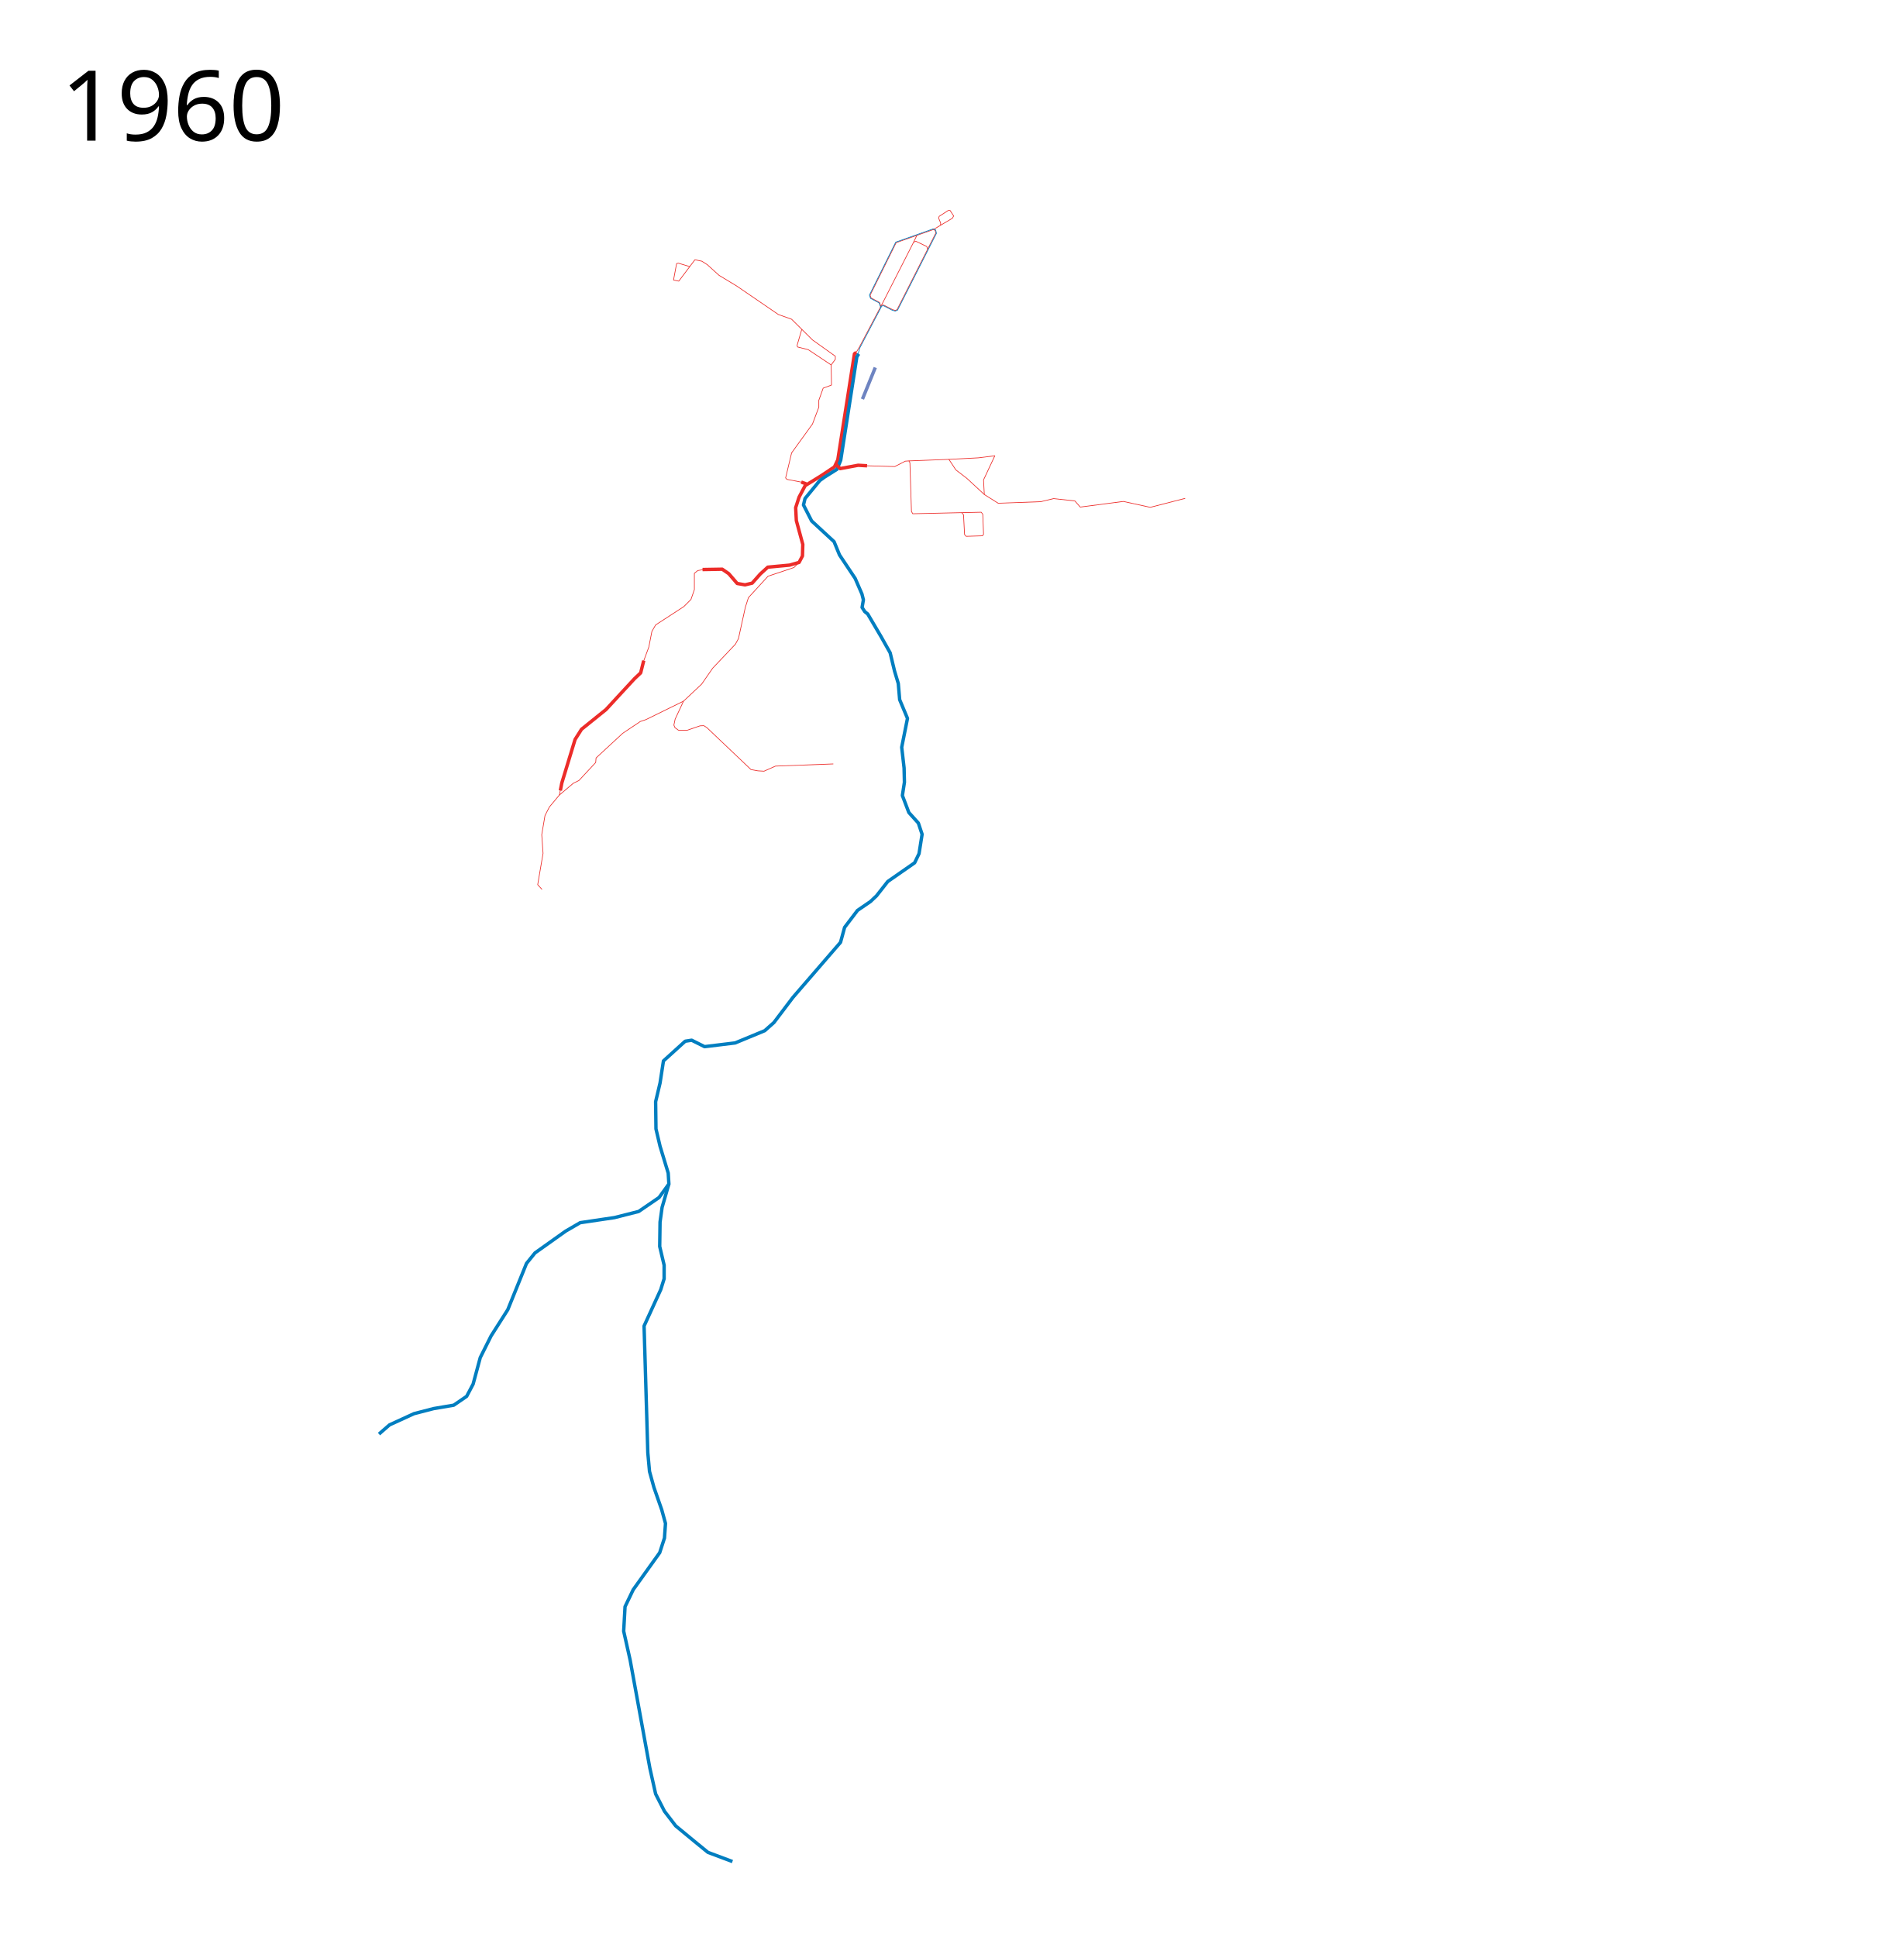
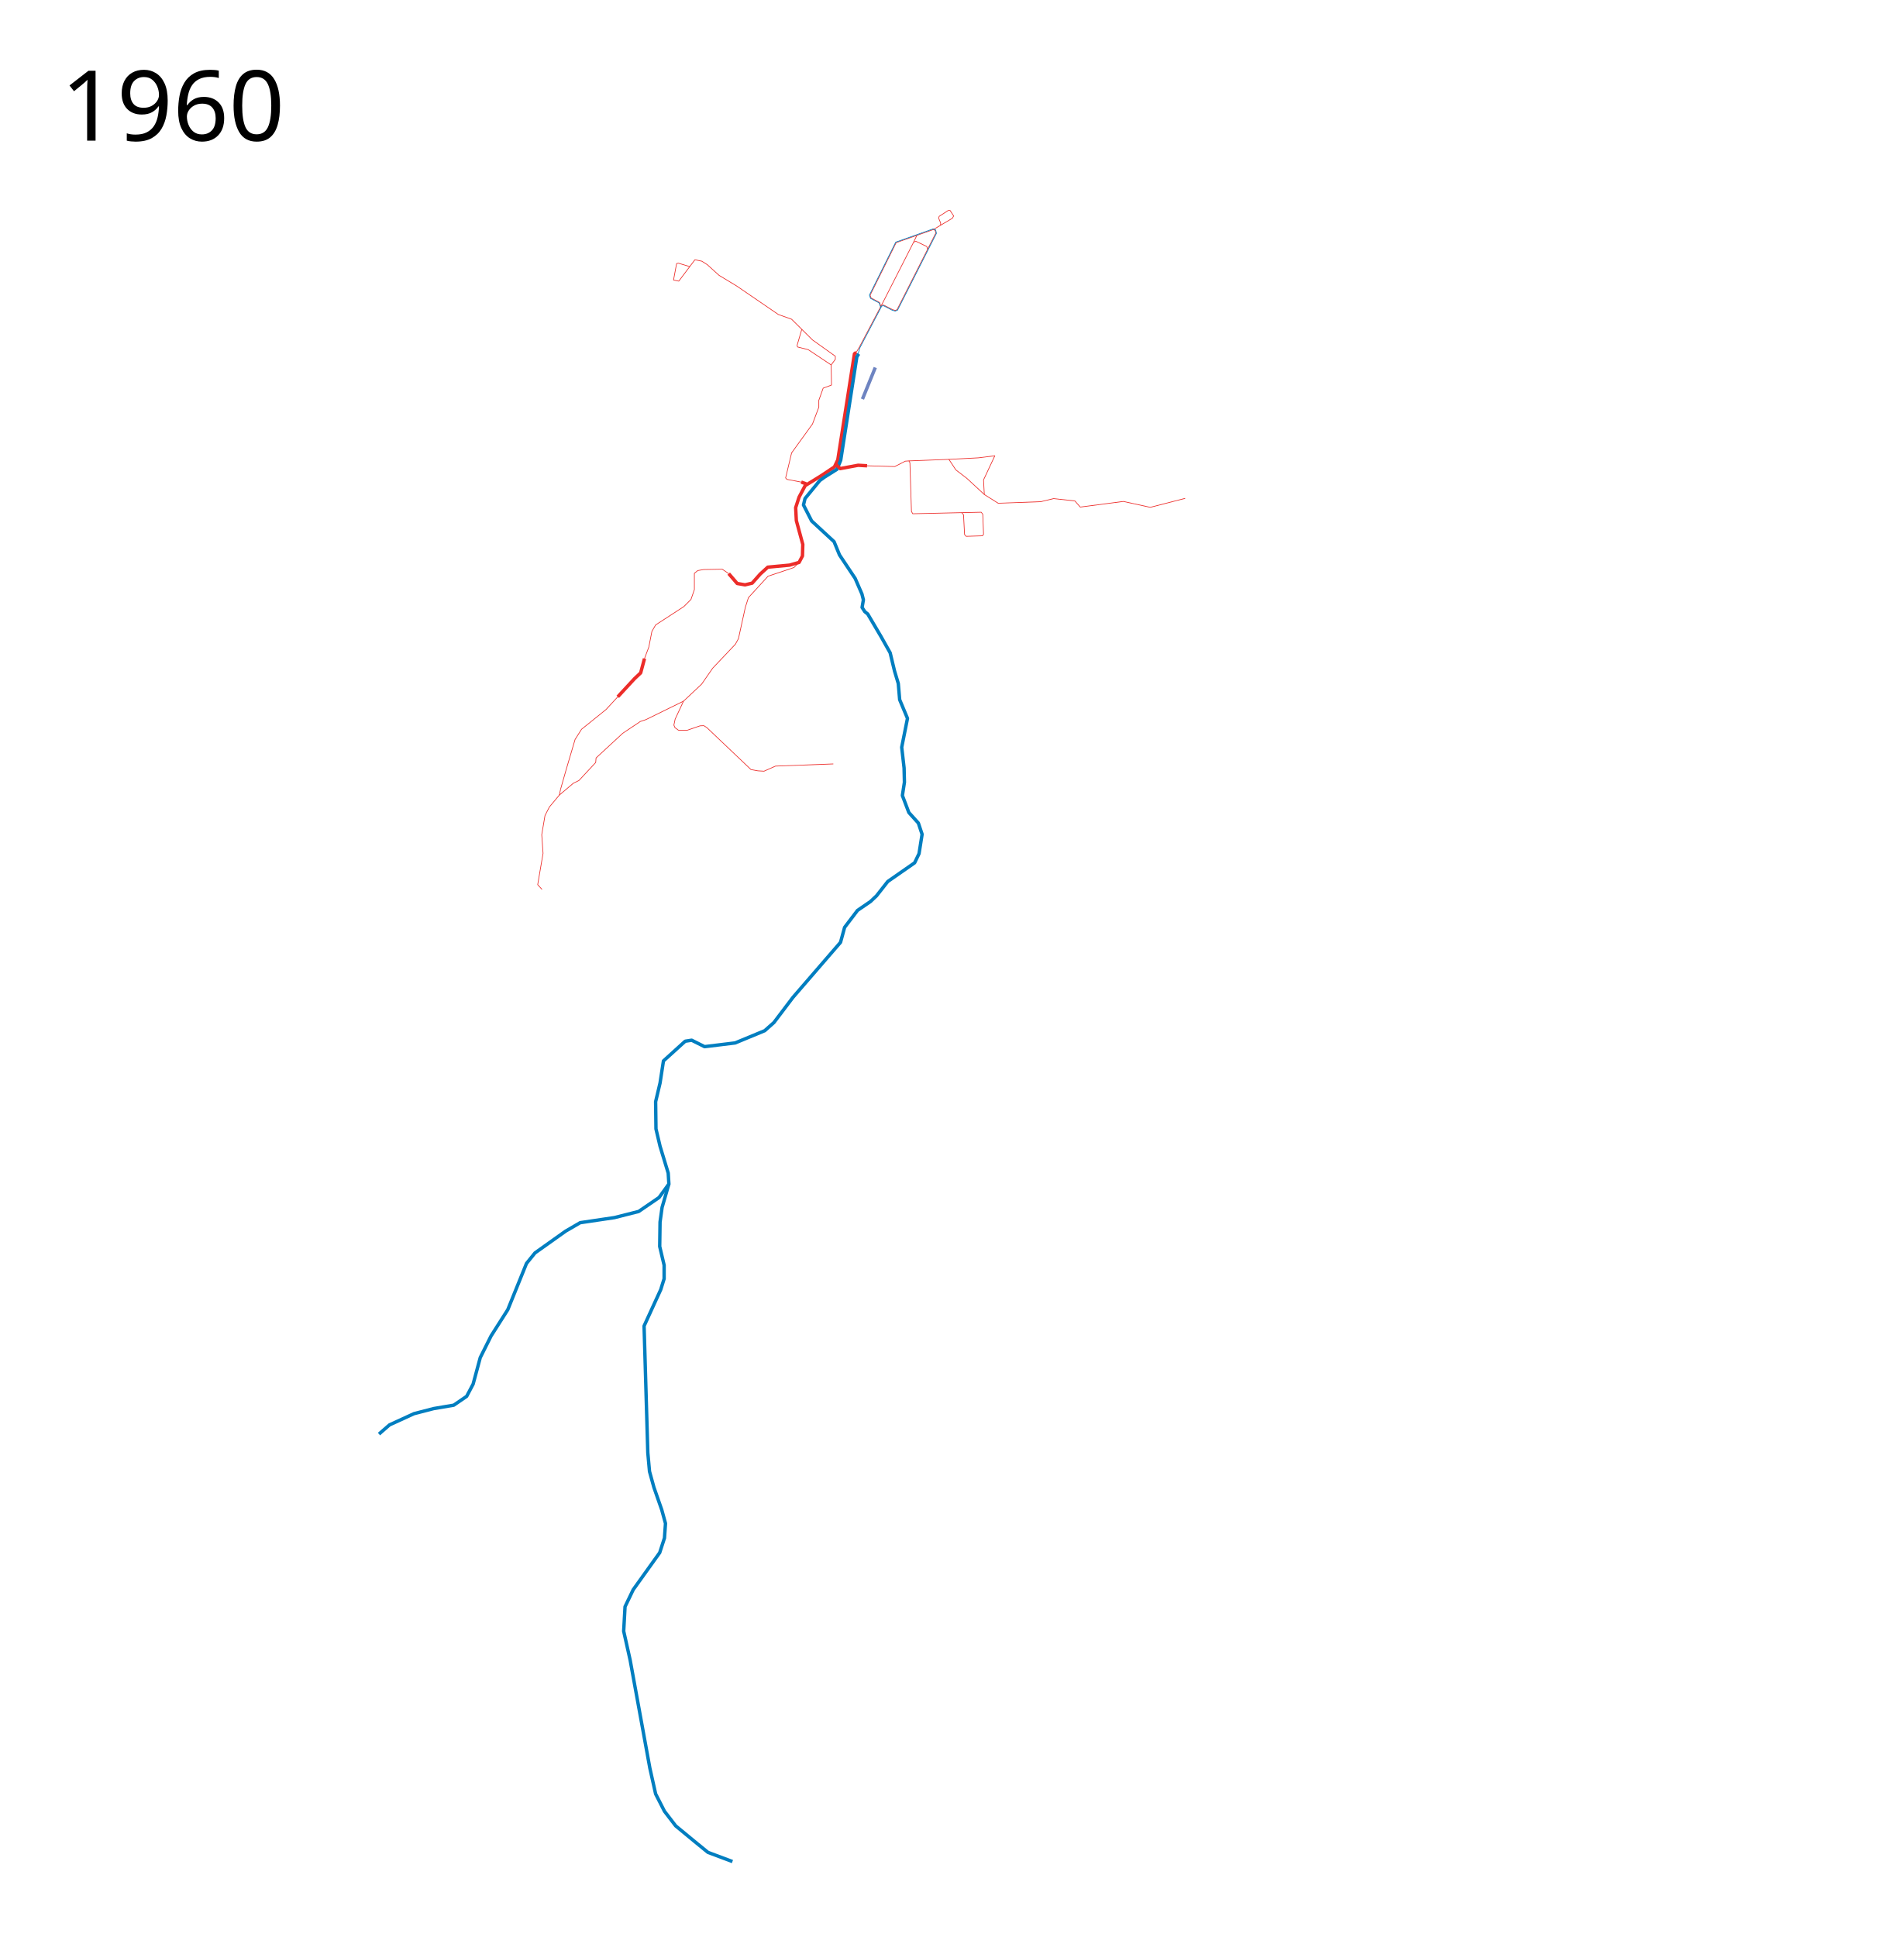
<svg xmlns="http://www.w3.org/2000/svg" height="2850" width="2800">
  <text style="line-height:125%;-inkscape-font-specification:Sans" y="206.961" x="89.453" font-weight="400" font-size="144px" font-family="Sans" letter-spacing="0" word-spacing="0">
    <tspan y="206.961" x="89.453">1960</tspan>
  </text>
-   <path d="M1033.5 838l29-.5 9.5 6.5 12.5 14.5 11.5 2 10.5-2.5 12-13.5 11-10 32-3 14-4 5-9.5.5-17-9.5-35-1-19 5-15.5 9-17L1208 700l19.5-13 5-10.5 24.5-156 2.8-1.972" fill="none" stroke="#ec2c29" stroke-width="5" stroke-linejoin="round" />
+   <path d="M1072 844l12.5 14.5 11.5 2 10.5-2.5 12-13.5 11-10 32-3 14-4 5-9.5.5-17-9.5-35-1-19 5-15.5 9-17L1208 700l19.5-13 5-10.5 24.5-156 2.8-1.972" fill="none" stroke="#ec2c29" stroke-width="5" stroke-linejoin="round" />
  <path d="M557.5 2110l15.5-13.5 36-16.5 29-7.5 29.5-5 19-13 9.5-18 10.5-39 16-32L747 1927l27.5-68 12.5-15.5 45-32 21.5-12.5 50.5-7.5 35.5-9 30-20.5 14.5-20-1-16-12-39.5-6-25.5-.5-40 6.5-27.5 5-32.5 32-29 9.5-1.5 19 9.5 45-5.5 43.5-18 13.5-12 28-37 70-81 6-22 19-25 19-13 9-8.5 16.5-21 39.5-27.5 6.5-13.5 4.5-28.5-5.5-16.5-14-15.5-9.5-25 3-19.5-.5-21-3.5-30.5 5-25 3.5-17.5-11.5-27.5-2.03-23.818L1316 987.5l-6.5-27-13.5-24-19.522-33.142-4.242-3.358-4.009-6.222 1.91-11.233L1268 874l-10-23-23-34.5-8-19.5-33-30.5-12-23.5 2.274-9.49 21.718-26.459 7.008-5.05 18.25-11.5 5.5-13.25L1260.5 525l2.77-4.338" fill="none" stroke="#017ec0" stroke-width="5" stroke-linejoin="round" />
-   <path d="M947 972l-4.5 18-9 8.5-18.5 20-23.5 25.5-36 29-9.5 15-19.5 64-2.18 11.132" fill="none" stroke="#ec2c29" stroke-width="5" stroke-linejoin="round" />
+   <path d="M948.132 968.98L942.5 990l-9 8.5-18.5 20-6.195 6.722" fill="none" stroke="#ec2c29" stroke-width="5" stroke-linejoin="round" />
  <path d="M1077.5 2739l-36-13.5-19-15.5-28.5-23.5-16.5-21.5-13-25.5-8.5-38-29-159-9.5-42.5 2-36 12-25 39-54.5 7-21.5 1.5-21.5-5.5-20-11.5-33-6.5-23.5-2.5-27.5-5.5-186.5 24.5-53.5 5-16v-20l-6.5-27.5.5-36 3-21.5 10-34.5" fill="none" stroke="#017ec0" stroke-width="5" stroke-linejoin="round" />
-   <path d="M1035 838l-8.5 1.5-5 4v24l-5 14.5-10.5 10.5-41.5 27-5.5 9.5-4.5 23-8.5 23" fill="none" stroke="#ec2c29" stroke-width="1px" stroke-linejoin="round" />
+   <path d="M1072 844l-9.5-6.5-27.5.5-8.5 1.5-5 4v24l-5 14.5-10.5 10.5-41.5 27-5.5 9.5-4.5 23-6.368 16.98L942.5 990l-9 8.5-42 45.5-36 29-9.5 15-13.303 45.003-8.065 28.337" fill="none" stroke="#ec2c29" stroke-width="1px" stroke-linejoin="round" />
  <path d="M824.632 1161.34l-1.761 8.472-14.669 17.532-6.469 12.615-4.772 28.146 1.927 27.475-7.88 46.084 6.341 7.008" fill="none" stroke="#ec2c29" stroke-linejoin="round" />
  <path d="M1229.138 682.687l6.793 6.793 26.417-4.906 13.208.754" fill="none" stroke="#ec2c29" stroke-width="5" stroke-linejoin="round" />
  <path d="M1275.556 685.328l40.758 1.133 15.472-7.926 5.284-.377 1.51 2.642 2.263 71.703 1.887 3.396 100.762-2.264 2.264 3.019 1.132 29.436-1.51 2.264-24.152.755-2.264-2.642-1.51-29.058-2.641-3.02" fill="none" stroke="#ec2c29" stroke-width="1px" stroke-linejoin="round" />
  <path d="M1337.07 678.158l58.872-2.264 10.189 15.473 16.227 12.453 25.662 23.775 20.38 12.831 62.645-2.264 18.869-4.529 31.323 3.397 7.925 9.057 63.4-8.302 39.625 8.68 51.325-13.209" fill="none" stroke="#ec2c29" stroke-width="1px" stroke-linejoin="round" />
  <path d="M1186.15 711.994l-7.472-2.668" fill="none" stroke="#ec2c29" stroke-width="5" stroke-linejoin="round" />
  <path d="M1178.678 709.326l-21.08-4.003-1.869-2.135 8.806-36.825 30.688-42.43 9.34-24.816v-10.14l6.404-17.88 12.275-4.536-.533-29.62 6.137-8.273v-4.536l-33.623-24.017-30.688-30.42-19.48-6.939-61.642-42.162-25.618-15.478-17.345-15.744-8.006-5.07-10.14-2.135-23.75 31.489-7.738-1.601 4.536-24.284 2.669-.533 16.811 5.07" fill="none" stroke="#ec2c29" stroke-width="1px" stroke-linejoin="round" />
  <path d="M1179.479 484.638l-6.938 23.75.8 2.134 15.744 4.003 33.624 22.416M1175.5 827.5l-7.496 7.513-38.16 12.808-28.82 31.489-4.536 14.143-10.14 46.165-4.536 8.272-33.357 35.224-16.278 23.483-26.685 25.084-12.275 26.418-1.868 8.807 1.601 3.735 5.07 3.736h13.076l18.68-6.404 5.604-.267 4.27 2.669 65.11 61.909 10.141 1.868 9.073.533 16.812-7.471 85.125-3.203" fill="none" stroke="#ec2c29" stroke-width="1px" stroke-linejoin="round" />
  <path d="M1287.632 540.79l-18.869 46.419" fill="none" stroke="#6e84c1" stroke-width="5" stroke-linejoin="round" />
  <path d="M1005.492 1031.681l-55.505 27.219-8.005 2.668-25.885 17.346-39.227 36.291-.533 6.672-24.55 26.418-8.54 4.27-20.376 17.247M1364.673 366.69l11.99-23.76-.862-3.986-2.714-1.222-54.755 19.28-38.272 77.29 1.21 3.951 12.72 6.915 1.836 5.79M1344.085 356.17l4.607-9.591M1373.087 337.722l27.95-16.569 1.886-3.396-5.283-8.114h-2.642l-13.397 8.68-.755 2.642 3.02 7.359-.378 3.428" fill="none" stroke="#ec2c29" stroke-width="1px" stroke-linejoin="round" />
  <path d="M1258.733 519.73l5.052-8.182 34.635-65.693 30.179-59.215 15.486-30.47 3.431-1.102 15.823 7.62 1.334 4.002-45.031 88.928-2.402 1.134-4.103-1.112-13.109-6.76-3.802.667" fill="none" stroke="#ec2c29" stroke-width="1px" stroke-linejoin="round" />
  <path d="M1262.336 521.063l2.45-9.048 32.374-61.734 2.668-.467 12.81 6.672 4.269 1.2 3.469-1.334 57.24-113.078-1.202-5.137-3.735-1.334-54.972 19.48-38.693 77.92 1.601 4.804 12.676 6.671 2.401 6.671" fill="none" stroke="#017ec0" stroke-width="1px" stroke-linejoin="round" />
  <path d="M1395.941 675.894l43.4-2.264 24.152-3.02-16.605 35.475 1.132 21.51" fill="none" stroke="#ec2c29" stroke-width="1px" stroke-linejoin="round" />
</svg>
